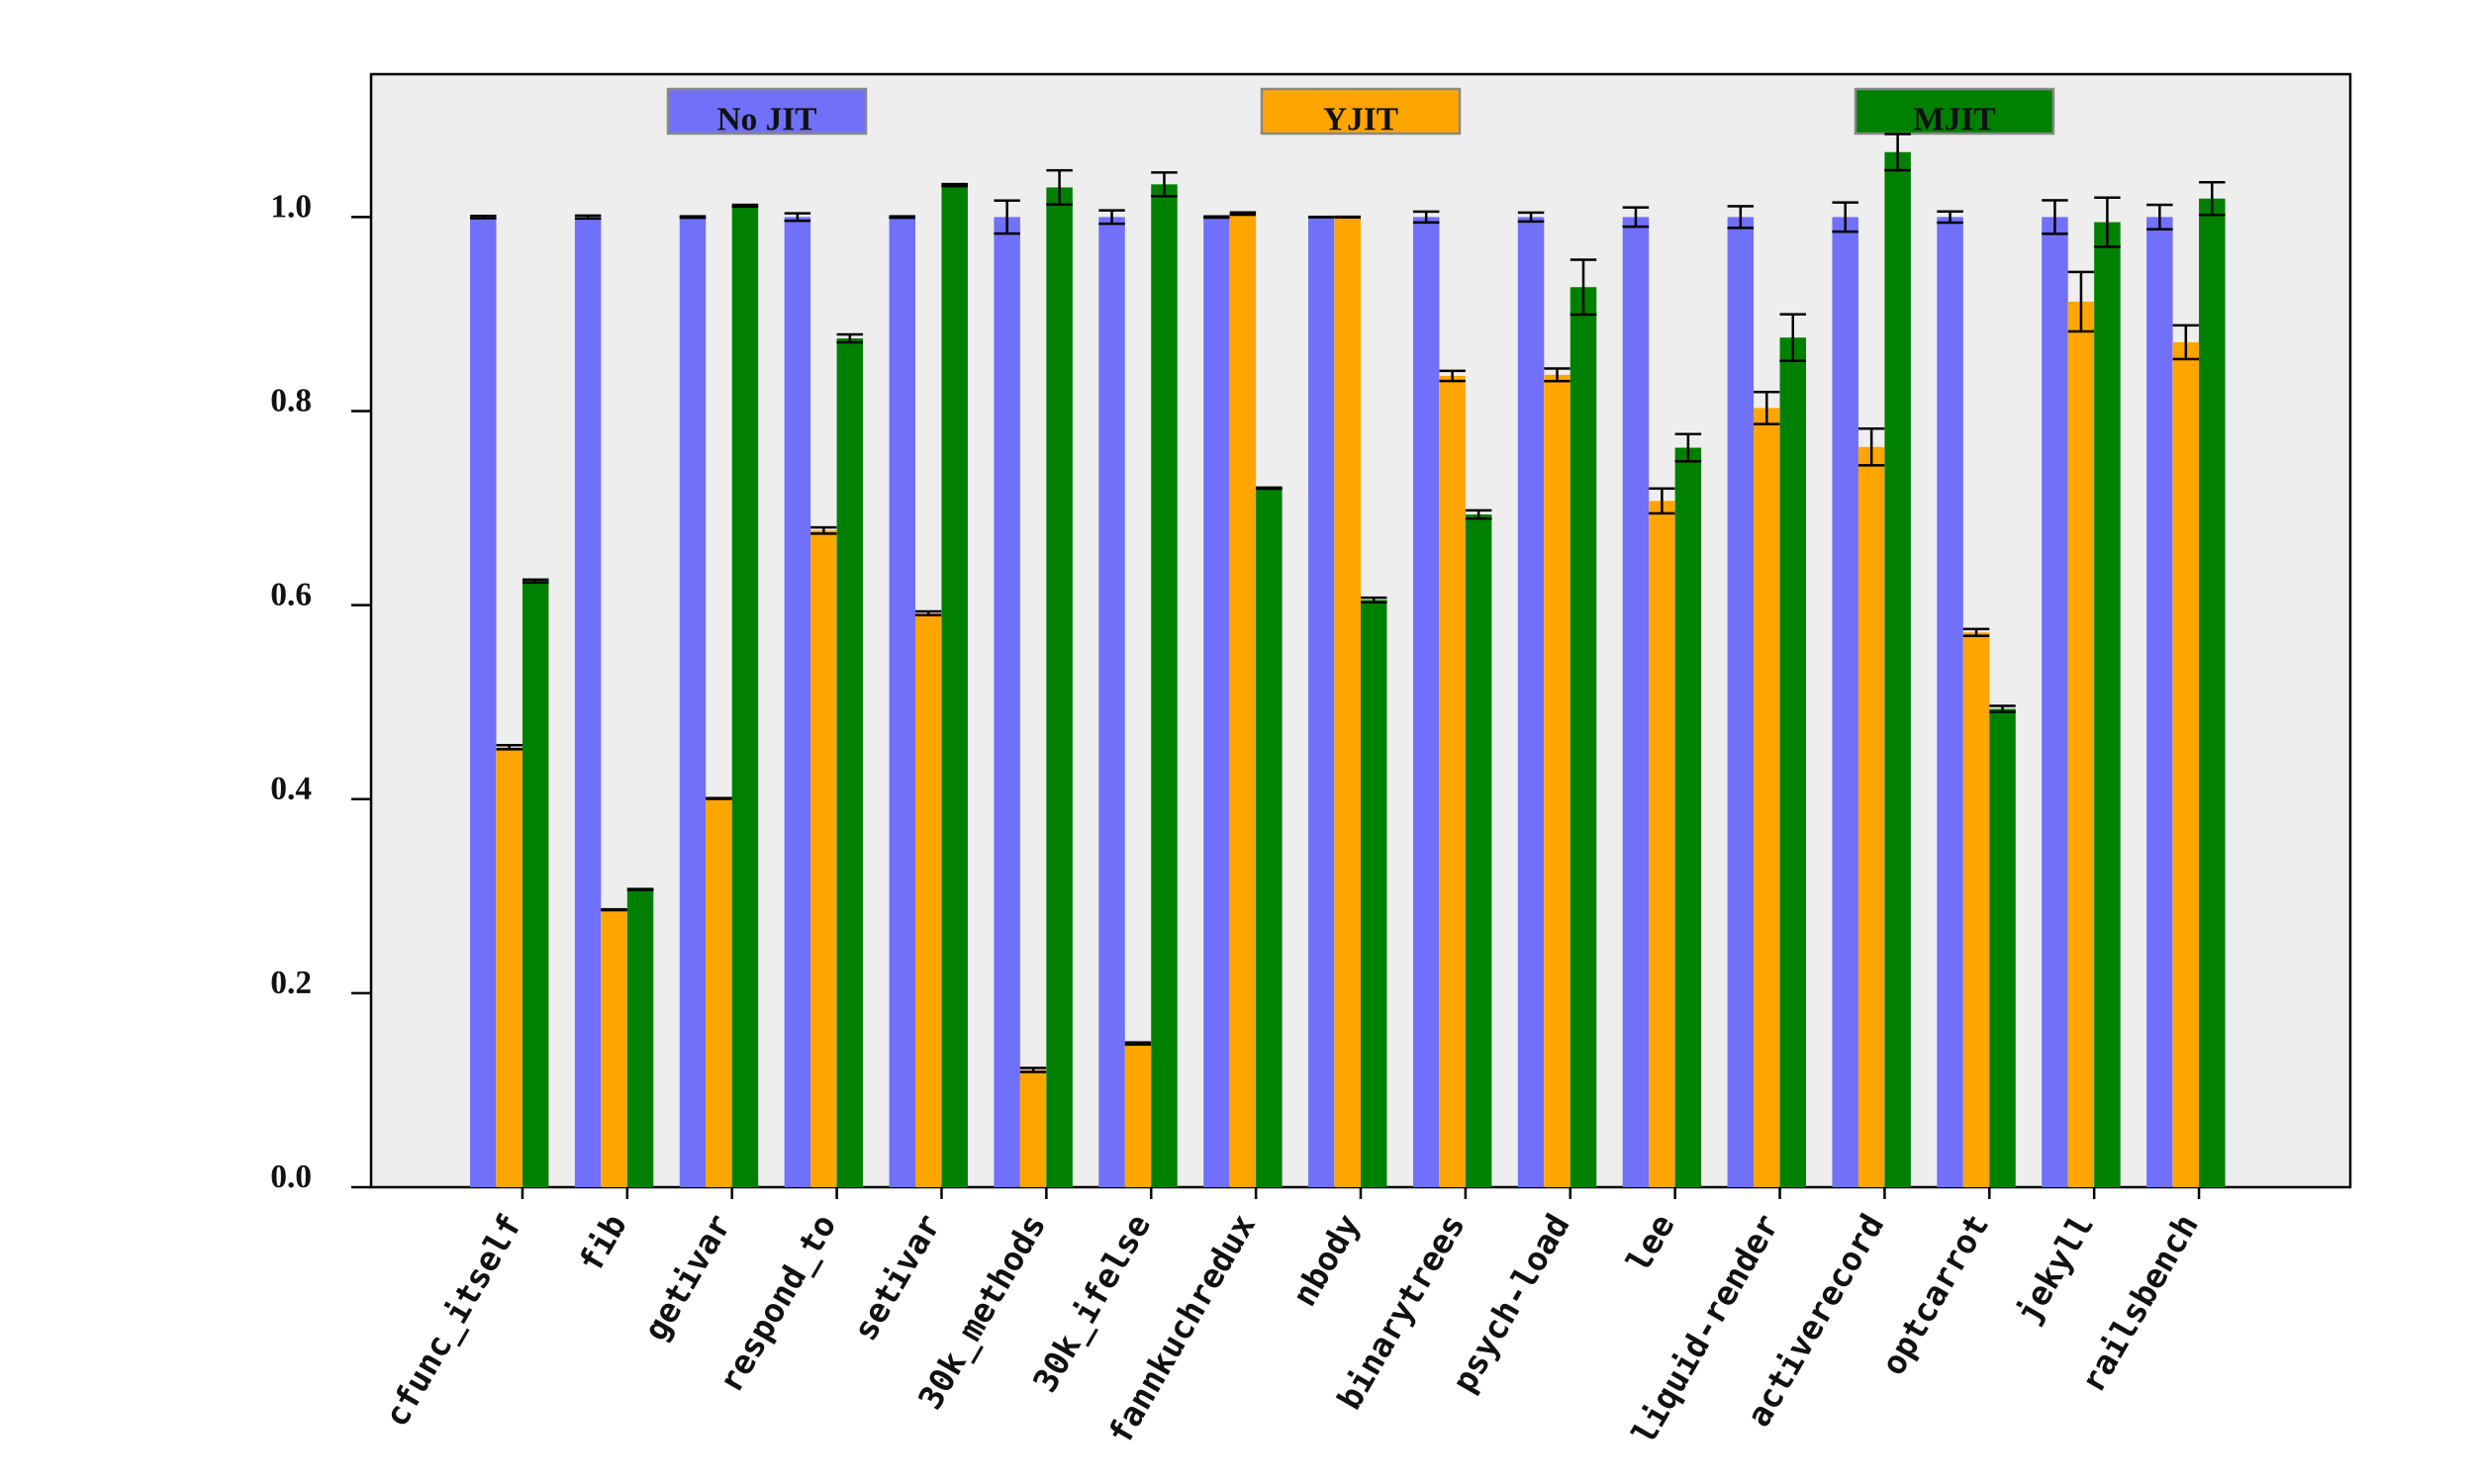
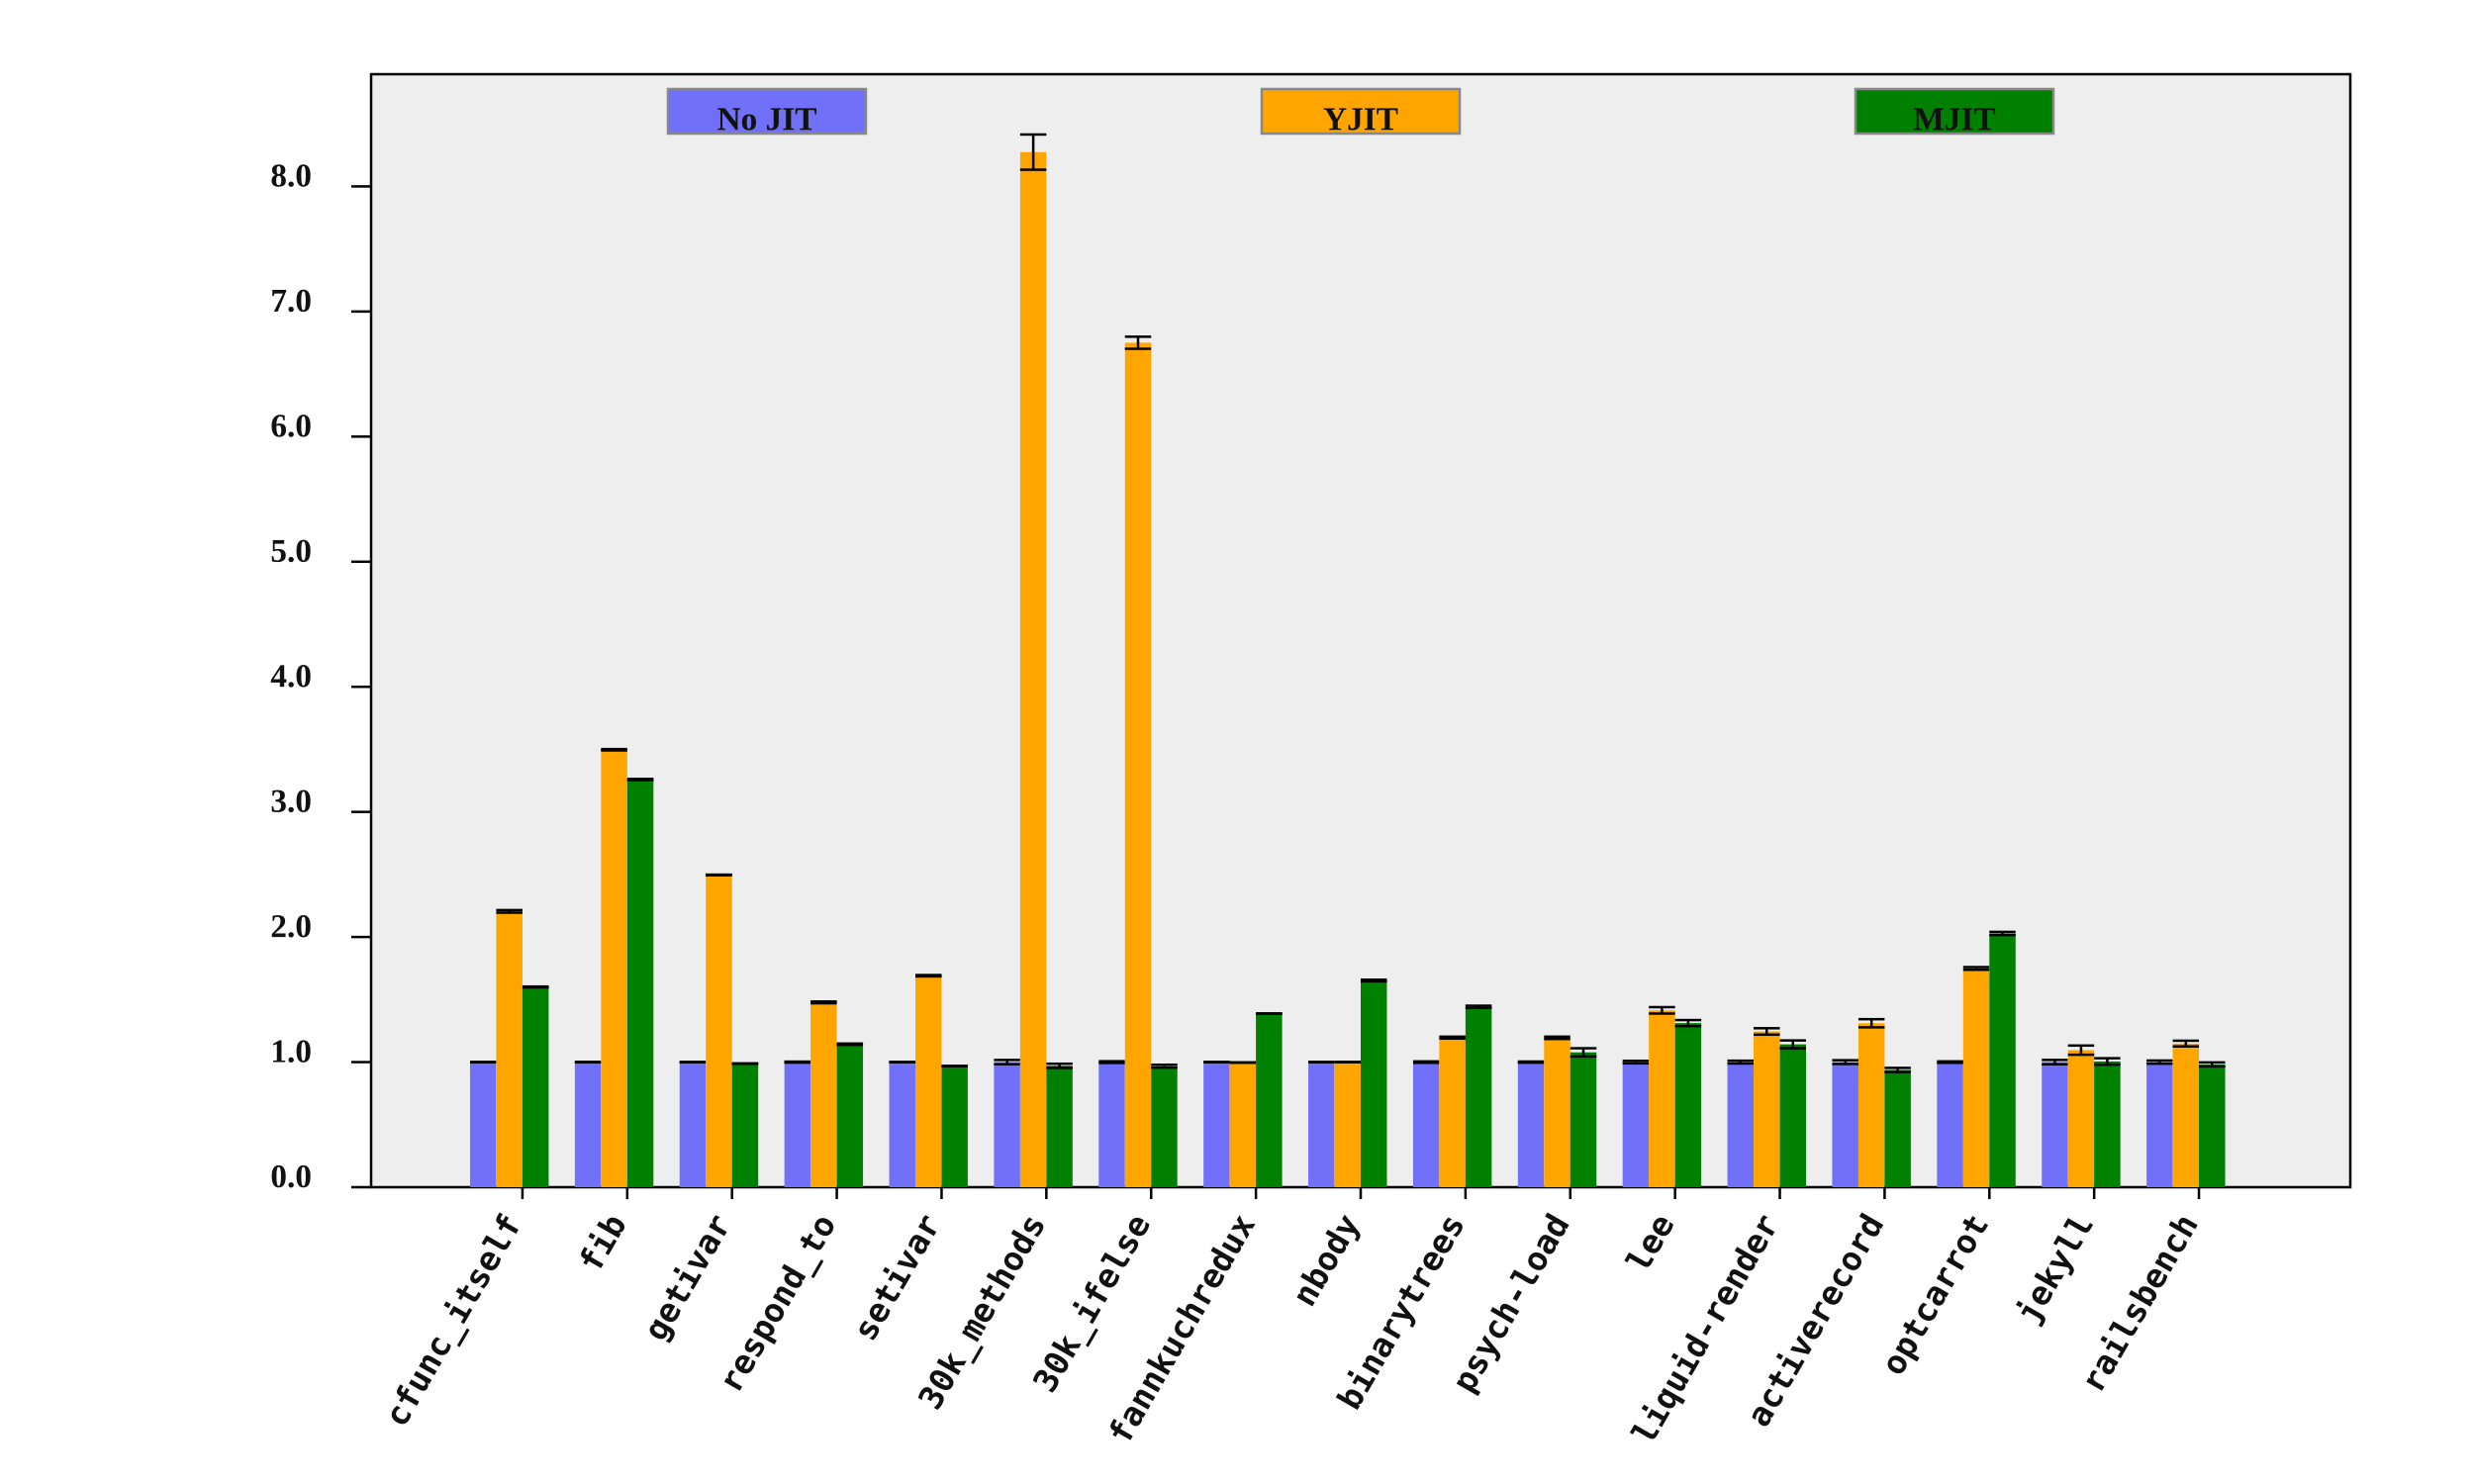
<svg xmlns="http://www.w3.org/2000/svg" viewBox="0 0 1000 600" width="100%" height="100%">
  <rect x="150.0" y="30.0" width="800" height="450.0" stroke="#000" fill="#EEE" />
  <line x1="142.0" y1="480.0" x2="150.0" y2="480.0" stroke="#000" />
  <text x="126.0" y="480.0" text-anchor="end" font-weight="bold" font-size="small" fill="#111">
0.0
</text>
-   <line x1="142.0" y1="401.551" x2="150.0" y2="401.551" stroke="#000" />
-   <text x="126.0" y="401.551" text-anchor="end" font-weight="bold" font-size="small" fill="#111">
- 0.2
- </text>
-   <line x1="142.0" y1="323.102" x2="150.0" y2="323.102" stroke="#000" />
-   <text x="126.0" y="323.102" text-anchor="end" font-weight="bold" font-size="small" fill="#111">
- 0.4
- </text>
-   <line x1="142.0" y1="244.653" x2="150.0" y2="244.653" stroke="#000" />
-   <text x="126.0" y="244.653" text-anchor="end" font-weight="bold" font-size="small" fill="#111">
- 0.6
- </text>
-   <line x1="142.0" y1="166.204" x2="150.0" y2="166.204" stroke="#000" />
-   <text x="126.0" y="166.204" text-anchor="end" font-weight="bold" font-size="small" fill="#111">
- 0.8
- </text>
-   <line x1="142.0" y1="87.755" x2="150.0" y2="87.755" stroke="#000" />
-   <text x="126.0" y="87.755" text-anchor="end" font-weight="bold" font-size="small" fill="#111">
+   <line x1="142.0" y1="429.421" x2="150.0" y2="429.421" stroke="#000" />
+   <text x="126.0" y="429.421" text-anchor="end" font-weight="bold" font-size="small" fill="#111">
1.0
+ </text>
+   <line x1="142.0" y1="378.842" x2="150.0" y2="378.842" stroke="#000" />
+   <text x="126.0" y="378.842" text-anchor="end" font-weight="bold" font-size="small" fill="#111">
+ 2.0
+ </text>
+   <line x1="142.0" y1="328.263" x2="150.0" y2="328.263" stroke="#000" />
+   <text x="126.0" y="328.263" text-anchor="end" font-weight="bold" font-size="small" fill="#111">
+ 3.0
+ </text>
+   <line x1="142.0" y1="277.685" x2="150.0" y2="277.685" stroke="#000" />
+   <text x="126.0" y="277.685" text-anchor="end" font-weight="bold" font-size="small" fill="#111">
+ 4.0
+ </text>
+   <line x1="142.0" y1="227.106" x2="150.0" y2="227.106" stroke="#000" />
+   <text x="126.0" y="227.106" text-anchor="end" font-weight="bold" font-size="small" fill="#111">
+ 5.0
+ </text>
+   <line x1="142.0" y1="176.527" x2="150.0" y2="176.527" stroke="#000" />
+   <text x="126.0" y="176.527" text-anchor="end" font-weight="bold" font-size="small" fill="#111">
+ 6.0
+ </text>
+   <line x1="142.0" y1="125.948" x2="150.0" y2="125.948" stroke="#000" />
+   <text x="126.0" y="125.948" text-anchor="end" font-weight="bold" font-size="small" fill="#111">
+ 7.0
+ </text>
+   <line x1="142.0" y1="75.369" x2="150.0" y2="75.369" stroke="#000" />
+   <text x="126.0" y="75.369" text-anchor="end" font-weight="bold" font-size="small" fill="#111">
+ 8.0
</text>
  <rect x="270.0" y="36" width="80.0" height="18.0" fill="#7070f8" stroke="#888" />
  <text x="310.0" y="52.5" font-size="small" text-anchor="middle" font-weight="bold" fill="#111">
No JIT
</text>
  <rect x="510.0" y="36" width="80.0" height="18.0" fill="orange" stroke="#888" />
  <text x="550.0" y="52.5" font-size="small" text-anchor="middle" font-weight="bold" fill="#111">
YJIT
</text>
  <rect x="750.0" y="36" width="80.0" height="18.0" fill="green" stroke="#888" />
  <text x="790.0" y="52.5" font-size="small" text-anchor="middle" font-weight="bold" fill="#111">
MJIT
</text>
-   <rect x="190.0" y="87.755" width="10.588" height="392.245" fill="#7070f8" />
-   <line x1="190.0" y1="87.287" x2="200.588" y2="87.287" stroke="#000" />
-   <line x1="190.0" y1="88.222" x2="200.588" y2="88.222" stroke="#000" />
-   <line x1="195.294" y1="87.287" x2="195.294" y2="88.222" stroke="#000" />
-   <rect x="200.588" y="302.106" width="10.588" height="177.894" fill="orange" />
-   <line x1="200.588" y1="301.282" x2="211.176" y2="301.282" stroke="#000" />
-   <line x1="200.588" y1="302.93" x2="211.176" y2="302.93" stroke="#000" />
-   <line x1="205.882" y1="301.282" x2="205.882" y2="302.93" stroke="#000" />
-   <rect x="211.176" y="234.911" width="10.588" height="245.089" fill="green" />
-   <line x1="211.176" y1="234.342" x2="221.765" y2="234.342" stroke="#000" />
-   <line x1="211.176" y1="235.481" x2="221.765" y2="235.481" stroke="#000" />
-   <line x1="216.471" y1="234.342" x2="216.471" y2="235.481" stroke="#000" />
+   <rect x="190.0" y="429.421" width="10.588" height="50.579" fill="#7070f8" />
+   <line x1="190.0" y1="429.361" x2="200.588" y2="429.361" stroke="#000" />
+   <line x1="190.0" y1="429.481" x2="200.588" y2="429.481" stroke="#000" />
+   <line x1="195.294" y1="429.361" x2="195.294" y2="429.481" stroke="#000" />
+   <rect x="200.588" y="368.477" width="10.588" height="111.523" fill="orange" />
+   <line x1="200.588" y1="367.96" x2="211.176" y2="367.96" stroke="#000" />
+   <line x1="200.588" y1="368.993" x2="211.176" y2="368.993" stroke="#000" />
+   <line x1="205.882" y1="367.96" x2="205.882" y2="368.993" stroke="#000" />
+   <rect x="211.176" y="399.053" width="10.588" height="80.947" fill="green" />
+   <line x1="211.176" y1="398.864" x2="221.765" y2="398.864" stroke="#000" />
+   <line x1="211.176" y1="399.241" x2="221.765" y2="399.241" stroke="#000" />
+   <line x1="216.471" y1="398.864" x2="216.471" y2="399.241" stroke="#000" />
  <line x1="211.176" y1="480.0" x2="211.176" y2="484.8" stroke="#000" />
  <text x="211.176" y="494.4" fill="#111" font-size="small" font-family="monospace" font-weight="bold" text-anchor="end" transform="rotate(-60, 211.1765, 494.4)">
cfunc_itself
</text>
-   <rect x="232.353" y="87.755" width="10.588" height="392.245" fill="#7070f8" />
-   <line x1="232.353" y1="87.164" x2="242.941" y2="87.164" stroke="#000" />
-   <line x1="232.353" y1="88.346" x2="242.941" y2="88.346" stroke="#000" />
-   <line x1="237.647" y1="87.164" x2="237.647" y2="88.346" stroke="#000" />
-   <rect x="242.941" y="367.827" width="10.588" height="112.173" fill="orange" />
-   <line x1="242.941" y1="367.655" x2="253.529" y2="367.655" stroke="#000" />
-   <line x1="242.941" y1="368" x2="253.529" y2="368" stroke="#000" />
-   <line x1="248.235" y1="367.655" x2="248.235" y2="368" stroke="#000" />
-   <rect x="253.529" y="359.628" width="10.588" height="120.372" fill="green" />
-   <line x1="253.529" y1="359.443" x2="264.118" y2="359.443" stroke="#000" />
-   <line x1="253.529" y1="359.812" x2="264.118" y2="359.812" stroke="#000" />
-   <line x1="258.824" y1="359.443" x2="258.824" y2="359.812" stroke="#000" />
+   <rect x="232.353" y="429.421" width="10.588" height="50.579" fill="#7070f8" />
+   <line x1="232.353" y1="429.345" x2="242.941" y2="429.345" stroke="#000" />
+   <line x1="232.353" y1="429.497" x2="242.941" y2="429.497" stroke="#000" />
+   <line x1="237.647" y1="429.345" x2="237.647" y2="429.497" stroke="#000" />
+   <rect x="242.941" y="303.136" width="10.588" height="176.864" fill="orange" />
+   <line x1="242.941" y1="302.864" x2="253.529" y2="302.864" stroke="#000" />
+   <line x1="242.941" y1="303.408" x2="253.529" y2="303.408" stroke="#000" />
+   <line x1="248.235" y1="302.864" x2="248.235" y2="303.408" stroke="#000" />
+   <rect x="253.529" y="315.183" width="10.588" height="164.817" fill="green" />
+   <line x1="253.529" y1="314.931" x2="264.118" y2="314.931" stroke="#000" />
+   <line x1="253.529" y1="315.436" x2="264.118" y2="315.436" stroke="#000" />
+   <line x1="258.824" y1="314.931" x2="258.824" y2="315.436" stroke="#000" />
  <line x1="253.529" y1="480.0" x2="253.529" y2="484.8" stroke="#000" />
  <text x="253.529" y="494.4" fill="#111" font-size="small" font-family="monospace" font-weight="bold" text-anchor="end" transform="rotate(-60, 253.5294, 494.4)">
fib
</text>
-   <rect x="274.706" y="87.755" width="10.588" height="392.245" fill="#7070f8" />
-   <line x1="274.706" y1="87.466" x2="285.294" y2="87.466" stroke="#000" />
-   <line x1="274.706" y1="88.044" x2="285.294" y2="88.044" stroke="#000" />
-   <line x1="280.0" y1="87.466" x2="280.0" y2="88.044" stroke="#000" />
-   <rect x="285.294" y="322.838" width="10.588" height="157.162" fill="orange" />
-   <line x1="285.294" y1="322.675" x2="295.882" y2="322.675" stroke="#000" />
-   <line x1="285.294" y1="323.002" x2="295.882" y2="323.002" stroke="#000" />
-   <line x1="290.588" y1="322.675" x2="290.588" y2="323.002" stroke="#000" />
-   <rect x="295.882" y="83.161" width="10.588" height="396.839" fill="green" />
-   <line x1="295.882" y1="82.819" x2="306.471" y2="82.819" stroke="#000" />
-   <line x1="295.882" y1="83.503" x2="306.471" y2="83.503" stroke="#000" />
-   <line x1="301.176" y1="82.819" x2="301.176" y2="83.503" stroke="#000" />
+   <rect x="274.706" y="429.421" width="10.588" height="50.579" fill="#7070f8" />
+   <line x1="274.706" y1="429.384" x2="285.294" y2="429.384" stroke="#000" />
+   <line x1="274.706" y1="429.458" x2="285.294" y2="429.458" stroke="#000" />
+   <line x1="280.0" y1="429.384" x2="280.0" y2="429.458" stroke="#000" />
+   <rect x="285.294" y="353.765" width="10.588" height="126.235" fill="orange" />
+   <line x1="285.294" y1="353.634" x2="295.882" y2="353.634" stroke="#000" />
+   <line x1="285.294" y1="353.896" x2="295.882" y2="353.896" stroke="#000" />
+   <line x1="290.588" y1="353.634" x2="290.588" y2="353.896" stroke="#000" />
+   <rect x="295.882" y="430.007" width="10.588" height="49.993" fill="green" />
+   <line x1="295.882" y1="429.964" x2="306.471" y2="429.964" stroke="#000" />
+   <line x1="295.882" y1="430.05" x2="306.471" y2="430.05" stroke="#000" />
+   <line x1="301.176" y1="429.964" x2="301.176" y2="430.05" stroke="#000" />
  <line x1="295.882" y1="480.0" x2="295.882" y2="484.8" stroke="#000" />
  <text x="295.882" y="494.4" fill="#111" font-size="small" font-family="monospace" font-weight="bold" text-anchor="end" transform="rotate(-60, 295.8824, 494.4)">
getivar
</text>
-   <rect x="317.059" y="87.755" width="10.588" height="392.245" fill="#7070f8" />
-   <line x1="317.059" y1="86.24" x2="327.647" y2="86.24" stroke="#000" />
-   <line x1="317.059" y1="89.27" x2="327.647" y2="89.27" stroke="#000" />
-   <line x1="322.353" y1="86.24" x2="322.353" y2="89.27" stroke="#000" />
-   <rect x="327.647" y="214.488" width="10.588" height="265.512" fill="orange" />
-   <line x1="327.647" y1="213.236" x2="338.235" y2="213.236" stroke="#000" />
-   <line x1="327.647" y1="215.741" x2="338.235" y2="215.741" stroke="#000" />
-   <line x1="332.941" y1="213.236" x2="332.941" y2="215.741" stroke="#000" />
-   <rect x="338.235" y="136.818" width="10.588" height="343.182" fill="green" />
-   <line x1="338.235" y1="135.222" x2="348.824" y2="135.222" stroke="#000" />
-   <line x1="338.235" y1="138.415" x2="348.824" y2="138.415" stroke="#000" />
-   <line x1="343.529" y1="135.222" x2="343.529" y2="138.415" stroke="#000" />
+   <rect x="317.059" y="429.421" width="10.588" height="50.579" fill="#7070f8" />
+   <line x1="317.059" y1="429.226" x2="327.647" y2="429.226" stroke="#000" />
+   <line x1="317.059" y1="429.617" x2="327.647" y2="429.617" stroke="#000" />
+   <line x1="322.353" y1="429.226" x2="322.353" y2="429.617" stroke="#000" />
+   <rect x="327.647" y="405.279" width="10.588" height="74.721" fill="orange" />
+   <line x1="327.647" y1="404.927" x2="338.235" y2="404.927" stroke="#000" />
+   <line x1="327.647" y1="405.631" x2="338.235" y2="405.631" stroke="#000" />
+   <line x1="332.941" y1="404.927" x2="332.941" y2="405.631" stroke="#000" />
+   <rect x="338.235" y="422.19" width="10.588" height="57.81" fill="green" />
+   <line x1="338.235" y1="421.921" x2="348.824" y2="421.921" stroke="#000" />
+   <line x1="338.235" y1="422.459" x2="348.824" y2="422.459" stroke="#000" />
+   <line x1="343.529" y1="421.921" x2="343.529" y2="422.459" stroke="#000" />
  <line x1="338.235" y1="480.0" x2="338.235" y2="484.8" stroke="#000" />
  <text x="338.235" y="494.4" fill="#111" font-size="small" font-family="monospace" font-weight="bold" text-anchor="end" transform="rotate(-60, 338.2353, 494.4)">
respond_to
</text>
-   <rect x="359.412" y="87.755" width="10.588" height="392.245" fill="#7070f8" />
-   <line x1="359.412" y1="87.471" x2="370" y2="87.471" stroke="#000" />
-   <line x1="359.412" y1="88.039" x2="370" y2="88.039" stroke="#000" />
-   <line x1="364.706" y1="87.471" x2="364.706" y2="88.039" stroke="#000" />
-   <rect x="370" y="247.959" width="10.588" height="232.041" fill="orange" />
-   <line x1="370" y1="247.207" x2="380.588" y2="247.207" stroke="#000" />
-   <line x1="370" y1="248.712" x2="380.588" y2="248.712" stroke="#000" />
-   <line x1="375.294" y1="247.207" x2="375.294" y2="248.712" stroke="#000" />
-   <rect x="380.588" y="74.841" width="10.588" height="405.159" fill="green" />
-   <line x1="380.588" y1="74.436" x2="391.176" y2="74.436" stroke="#000" />
-   <line x1="380.588" y1="75.247" x2="391.176" y2="75.247" stroke="#000" />
-   <line x1="385.882" y1="74.436" x2="385.882" y2="75.247" stroke="#000" />
+   <rect x="359.412" y="429.421" width="10.588" height="50.579" fill="#7070f8" />
+   <line x1="359.412" y1="429.385" x2="370" y2="429.385" stroke="#000" />
+   <line x1="359.412" y1="429.458" x2="370" y2="429.458" stroke="#000" />
+   <line x1="364.706" y1="429.385" x2="364.706" y2="429.458" stroke="#000" />
+   <rect x="370" y="394.501" width="10.588" height="85.499" fill="orange" />
+   <line x1="370" y1="394.223" x2="380.588" y2="394.223" stroke="#000" />
+   <line x1="370" y1="394.778" x2="380.588" y2="394.778" stroke="#000" />
+   <line x1="375.294" y1="394.223" x2="375.294" y2="394.778" stroke="#000" />
+   <rect x="380.588" y="431.033" width="10.588" height="48.967" fill="green" />
+   <line x1="380.588" y1="430.984" x2="391.176" y2="430.984" stroke="#000" />
+   <line x1="380.588" y1="431.082" x2="391.176" y2="431.082" stroke="#000" />
+   <line x1="385.882" y1="430.984" x2="385.882" y2="431.082" stroke="#000" />
  <line x1="380.588" y1="480.0" x2="380.588" y2="484.8" stroke="#000" />
  <text x="380.588" y="494.4" fill="#111" font-size="small" font-family="monospace" font-weight="bold" text-anchor="end" transform="rotate(-60, 380.5882, 494.4)">
setivar
</text>
-   <rect x="401.765" y="87.755" width="10.588" height="392.245" fill="#7070f8" />
-   <line x1="401.765" y1="81.084" x2="412.353" y2="81.084" stroke="#000" />
-   <line x1="401.765" y1="94.426" x2="412.353" y2="94.426" stroke="#000" />
-   <line x1="407.059" y1="81.084" x2="407.059" y2="94.426" stroke="#000" />
-   <rect x="412.353" y="432.594" width="10.588" height="47.406" fill="orange" />
-   <line x1="412.353" y1="431.788" x2="422.941" y2="431.788" stroke="#000" />
-   <line x1="412.353" y1="433.401" x2="422.941" y2="433.401" stroke="#000" />
-   <line x1="417.647" y1="431.788" x2="417.647" y2="433.401" stroke="#000" />
-   <rect x="422.941" y="75.77" width="10.588" height="404.23" fill="green" />
-   <line x1="422.941" y1="68.872" x2="433.529" y2="68.872" stroke="#000" />
-   <line x1="422.941" y1="82.669" x2="433.529" y2="82.669" stroke="#000" />
-   <line x1="428.235" y1="68.872" x2="428.235" y2="82.669" stroke="#000" />
+   <rect x="401.765" y="429.421" width="10.588" height="50.579" fill="#7070f8" />
+   <line x1="401.765" y1="428.561" x2="412.353" y2="428.561" stroke="#000" />
+   <line x1="401.765" y1="430.281" x2="412.353" y2="430.281" stroke="#000" />
+   <line x1="407.059" y1="428.561" x2="407.059" y2="430.281" stroke="#000" />
+   <rect x="412.353" y="61.5" width="10.588" height="418.5" fill="orange" />
+   <line x1="412.353" y1="54.382" x2="422.941" y2="54.382" stroke="#000" />
+   <line x1="412.353" y1="68.618" x2="422.941" y2="68.618" stroke="#000" />
+   <line x1="417.647" y1="54.382" x2="417.647" y2="68.618" stroke="#000" />
+   <rect x="422.941" y="430.921" width="10.588" height="49.079" fill="green" />
+   <line x1="422.941" y1="430.083" x2="433.529" y2="430.083" stroke="#000" />
+   <line x1="422.941" y1="431.758" x2="433.529" y2="431.758" stroke="#000" />
+   <line x1="428.235" y1="430.083" x2="428.235" y2="431.758" stroke="#000" />
  <line x1="422.941" y1="480.0" x2="422.941" y2="484.8" stroke="#000" />
  <text x="422.941" y="494.4" fill="#111" font-size="small" font-family="monospace" font-weight="bold" text-anchor="end" transform="rotate(-60, 422.9412, 494.4)">
30k_methods
</text>
-   <rect x="444.118" y="87.755" width="10.588" height="392.245" fill="#7070f8" />
-   <line x1="444.118" y1="85.051" x2="454.706" y2="85.051" stroke="#000" />
-   <line x1="444.118" y1="90.458" x2="454.706" y2="90.458" stroke="#000" />
-   <line x1="449.412" y1="85.051" x2="449.412" y2="90.458" stroke="#000" />
-   <rect x="454.706" y="421.892" width="10.588" height="58.108" fill="orange" />
-   <line x1="454.706" y1="421.477" x2="465.294" y2="421.477" stroke="#000" />
-   <line x1="454.706" y1="422.307" x2="465.294" y2="422.307" stroke="#000" />
-   <line x1="460" y1="421.477" x2="460" y2="422.307" stroke="#000" />
-   <rect x="465.294" y="74.533" width="10.588" height="405.467" fill="green" />
-   <line x1="465.294" y1="69.74" x2="475.882" y2="69.74" stroke="#000" />
-   <line x1="465.294" y1="79.326" x2="475.882" y2="79.326" stroke="#000" />
-   <line x1="470.588" y1="69.74" x2="470.588" y2="79.326" stroke="#000" />
+   <rect x="444.118" y="429.421" width="10.588" height="50.579" fill="#7070f8" />
+   <line x1="444.118" y1="429.073" x2="454.706" y2="429.073" stroke="#000" />
+   <line x1="444.118" y1="429.77" x2="454.706" y2="429.77" stroke="#000" />
+   <line x1="449.412" y1="429.073" x2="449.412" y2="429.77" stroke="#000" />
+   <rect x="454.706" y="138.579" width="10.588" height="341.421" fill="orange" />
+   <line x1="454.706" y1="136.14" x2="465.294" y2="136.14" stroke="#000" />
+   <line x1="454.706" y1="141.017" x2="465.294" y2="141.017" stroke="#000" />
+   <line x1="460" y1="136.14" x2="460" y2="141.017" stroke="#000" />
+   <rect x="465.294" y="431.07" width="10.588" height="48.93" fill="green" />
+   <line x1="465.294" y1="430.492" x2="475.882" y2="430.492" stroke="#000" />
+   <line x1="465.294" y1="431.649" x2="475.882" y2="431.649" stroke="#000" />
+   <line x1="470.588" y1="430.492" x2="470.588" y2="431.649" stroke="#000" />
  <line x1="465.294" y1="480.0" x2="465.294" y2="484.8" stroke="#000" />
  <text x="465.294" y="494.4" fill="#111" font-size="small" font-family="monospace" font-weight="bold" text-anchor="end" transform="rotate(-60, 465.2941, 494.4)">
30k_ifelse
</text>
-   <rect x="486.471" y="87.755" width="10.588" height="392.245" fill="#7070f8" />
-   <line x1="486.471" y1="87.506" x2="497.059" y2="87.506" stroke="#000" />
-   <line x1="486.471" y1="88.003" x2="497.059" y2="88.003" stroke="#000" />
-   <line x1="491.765" y1="87.506" x2="491.765" y2="88.003" stroke="#000" />
-   <rect x="497.059" y="86.353" width="10.588" height="393.647" fill="orange" />
-   <line x1="497.059" y1="85.894" x2="507.647" y2="85.894" stroke="#000" />
-   <line x1="497.059" y1="86.812" x2="507.647" y2="86.812" stroke="#000" />
-   <line x1="502.353" y1="85.894" x2="502.353" y2="86.812" stroke="#000" />
-   <rect x="507.647" y="197.365" width="10.588" height="282.635" fill="green" />
-   <line x1="507.647" y1="197.15" x2="518.235" y2="197.15" stroke="#000" />
-   <line x1="507.647" y1="197.581" x2="518.235" y2="197.581" stroke="#000" />
-   <line x1="512.941" y1="197.15" x2="512.941" y2="197.581" stroke="#000" />
+   <rect x="486.471" y="429.421" width="10.588" height="50.579" fill="#7070f8" />
+   <line x1="486.471" y1="429.389" x2="497.059" y2="429.389" stroke="#000" />
+   <line x1="486.471" y1="429.453" x2="497.059" y2="429.453" stroke="#000" />
+   <line x1="491.765" y1="429.389" x2="491.765" y2="429.453" stroke="#000" />
+   <rect x="497.059" y="429.601" width="10.588" height="50.399" fill="orange" />
+   <line x1="497.059" y1="429.542" x2="507.647" y2="429.542" stroke="#000" />
+   <line x1="497.059" y1="429.66" x2="507.647" y2="429.66" stroke="#000" />
+   <line x1="502.353" y1="429.542" x2="502.353" y2="429.66" stroke="#000" />
+   <rect x="507.647" y="409.806" width="10.588" height="70.194" fill="green" />
+   <line x1="507.647" y1="409.752" x2="518.235" y2="409.752" stroke="#000" />
+   <line x1="507.647" y1="409.859" x2="518.235" y2="409.859" stroke="#000" />
+   <line x1="512.941" y1="409.752" x2="512.941" y2="409.859" stroke="#000" />
  <line x1="507.647" y1="480.0" x2="507.647" y2="484.8" stroke="#000" />
  <text x="507.647" y="494.4" fill="#111" font-size="small" font-family="monospace" font-weight="bold" text-anchor="end" transform="rotate(-60, 507.6471, 494.4)">
fannkuchredux
</text>
-   <rect x="528.824" y="87.755" width="10.588" height="392.245" fill="#7070f8" />
-   <line x1="528.824" y1="87.688" x2="539.412" y2="87.688" stroke="#000" />
-   <line x1="528.824" y1="87.821" x2="539.412" y2="87.821" stroke="#000" />
-   <line x1="534.118" y1="87.688" x2="534.118" y2="87.821" stroke="#000" />
-   <rect x="539.412" y="87.775" width="10.588" height="392.225" fill="orange" />
-   <line x1="539.412" y1="87.64" x2="550.0" y2="87.64" stroke="#000" />
-   <line x1="539.412" y1="87.91" x2="550.0" y2="87.91" stroke="#000" />
-   <line x1="544.706" y1="87.64" x2="544.706" y2="87.91" stroke="#000" />
-   <rect x="550" y="242.593" width="10.588" height="237.407" fill="green" />
-   <line x1="550" y1="241.659" x2="560.588" y2="241.659" stroke="#000" />
-   <line x1="550" y1="243.528" x2="560.588" y2="243.528" stroke="#000" />
-   <line x1="555.294" y1="241.659" x2="555.294" y2="243.528" stroke="#000" />
+   <rect x="528.824" y="429.421" width="10.588" height="50.579" fill="#7070f8" />
+   <line x1="528.824" y1="429.413" x2="539.412" y2="429.413" stroke="#000" />
+   <line x1="528.824" y1="429.43" x2="539.412" y2="429.43" stroke="#000" />
+   <line x1="534.118" y1="429.413" x2="534.118" y2="429.43" stroke="#000" />
+   <rect x="539.412" y="429.419" width="10.588" height="50.581" fill="orange" />
+   <line x1="539.412" y1="429.401" x2="550.0" y2="429.401" stroke="#000" />
+   <line x1="539.412" y1="429.436" x2="550.0" y2="429.436" stroke="#000" />
+   <line x1="544.706" y1="429.401" x2="544.706" y2="429.436" stroke="#000" />
+   <rect x="550" y="396.433" width="10.588" height="83.567" fill="green" />
+   <line x1="550" y1="396.104" x2="560.588" y2="396.104" stroke="#000" />
+   <line x1="550" y1="396.762" x2="560.588" y2="396.762" stroke="#000" />
+   <line x1="555.294" y1="396.104" x2="555.294" y2="396.762" stroke="#000" />
  <line x1="550" y1="480.0" x2="550" y2="484.8" stroke="#000" />
  <text x="550" y="494.4" fill="#111" font-size="small" font-family="monospace" font-weight="bold" text-anchor="end" transform="rotate(-60, 550, 494.4)">
nbody
</text>
-   <rect x="571.176" y="87.755" width="10.588" height="392.245" fill="#7070f8" />
-   <line x1="571.176" y1="85.561" x2="581.765" y2="85.561" stroke="#000" />
-   <line x1="571.176" y1="89.948" x2="581.765" y2="89.948" stroke="#000" />
-   <line x1="576.471" y1="85.561" x2="576.471" y2="89.948" stroke="#000" />
-   <rect x="581.765" y="151.992" width="10.588" height="328.008" fill="orange" />
-   <line x1="581.765" y1="149.941" x2="592.353" y2="149.941" stroke="#000" />
-   <line x1="581.765" y1="154.042" x2="592.353" y2="154.042" stroke="#000" />
-   <line x1="587.059" y1="149.941" x2="587.059" y2="154.042" stroke="#000" />
-   <rect x="592.353" y="207.998" width="10.588" height="272.002" fill="green" />
-   <line x1="592.353" y1="206.35" x2="602.941" y2="206.35" stroke="#000" />
-   <line x1="592.353" y1="209.647" x2="602.941" y2="209.647" stroke="#000" />
-   <line x1="597.647" y1="206.35" x2="597.647" y2="209.647" stroke="#000" />
+   <rect x="571.176" y="429.421" width="10.588" height="50.579" fill="#7070f8" />
+   <line x1="571.176" y1="429.138" x2="581.765" y2="429.138" stroke="#000" />
+   <line x1="571.176" y1="429.704" x2="581.765" y2="429.704" stroke="#000" />
+   <line x1="576.471" y1="429.138" x2="576.471" y2="429.704" stroke="#000" />
+   <rect x="581.765" y="419.516" width="10.588" height="60.484" fill="orange" />
+   <line x1="581.765" y1="419.138" x2="592.353" y2="419.138" stroke="#000" />
+   <line x1="581.765" y1="419.894" x2="592.353" y2="419.894" stroke="#000" />
+   <line x1="587.059" y1="419.138" x2="587.059" y2="419.894" stroke="#000" />
+   <rect x="592.353" y="407.062" width="10.588" height="72.938" fill="green" />
+   <line x1="592.353" y1="406.62" x2="602.941" y2="406.62" stroke="#000" />
+   <line x1="592.353" y1="407.504" x2="602.941" y2="407.504" stroke="#000" />
+   <line x1="597.647" y1="406.62" x2="597.647" y2="407.504" stroke="#000" />
  <line x1="592.353" y1="480.0" x2="592.353" y2="484.8" stroke="#000" />
  <text x="592.353" y="494.4" fill="#111" font-size="small" font-family="monospace" font-weight="bold" text-anchor="end" transform="rotate(-60, 592.3529, 494.4)">
binarytrees
</text>
-   <rect x="613.529" y="87.755" width="10.588" height="392.245" fill="#7070f8" />
-   <line x1="613.529" y1="85.955" x2="624.118" y2="85.955" stroke="#000" />
-   <line x1="613.529" y1="89.555" x2="624.118" y2="89.555" stroke="#000" />
-   <line x1="618.824" y1="85.955" x2="618.824" y2="89.555" stroke="#000" />
-   <rect x="624.118" y="151.536" width="10.588" height="328.464" fill="orange" />
-   <line x1="624.118" y1="148.99" x2="634.706" y2="148.99" stroke="#000" />
-   <line x1="624.118" y1="154.082" x2="634.706" y2="154.082" stroke="#000" />
-   <line x1="629.412" y1="148.99" x2="629.412" y2="154.082" stroke="#000" />
-   <rect x="634.706" y="116.099" width="10.588" height="363.901" fill="green" />
-   <line x1="634.706" y1="105.016" x2="645.294" y2="105.016" stroke="#000" />
-   <line x1="634.706" y1="127.181" x2="645.294" y2="127.181" stroke="#000" />
-   <line x1="640" y1="105.016" x2="640" y2="127.181" stroke="#000" />
+   <rect x="613.529" y="429.421" width="10.588" height="50.579" fill="#7070f8" />
+   <line x1="613.529" y1="429.189" x2="624.118" y2="429.189" stroke="#000" />
+   <line x1="613.529" y1="429.653" x2="624.118" y2="429.653" stroke="#000" />
+   <line x1="618.824" y1="429.189" x2="618.824" y2="429.653" stroke="#000" />
+   <rect x="624.118" y="419.6" width="10.588" height="60.4" fill="orange" />
+   <line x1="624.118" y1="419.132" x2="634.706" y2="419.132" stroke="#000" />
+   <line x1="624.118" y1="420.068" x2="634.706" y2="420.068" stroke="#000" />
+   <line x1="629.412" y1="419.132" x2="629.412" y2="420.068" stroke="#000" />
+   <rect x="634.706" y="425.482" width="10.588" height="54.518" fill="green" />
+   <line x1="634.706" y1="423.821" x2="645.294" y2="423.821" stroke="#000" />
+   <line x1="634.706" y1="427.142" x2="645.294" y2="427.142" stroke="#000" />
+   <line x1="640" y1="423.821" x2="640" y2="427.142" stroke="#000" />
  <line x1="634.706" y1="480.0" x2="634.706" y2="484.8" stroke="#000" />
  <text x="634.706" y="494.4" fill="#111" font-size="small" font-family="monospace" font-weight="bold" text-anchor="end" transform="rotate(-60, 634.7059, 494.4)">
psych-load
</text>
-   <rect x="655.882" y="87.755" width="10.588" height="392.245" fill="#7070f8" />
-   <line x1="655.882" y1="83.868" x2="666.471" y2="83.868" stroke="#000" />
-   <line x1="655.882" y1="91.641" x2="666.471" y2="91.641" stroke="#000" />
-   <line x1="661.176" y1="83.868" x2="661.176" y2="91.641" stroke="#000" />
-   <rect x="666.471" y="202.538" width="10.588" height="277.462" fill="orange" />
-   <line x1="666.471" y1="197.513" x2="677.059" y2="197.513" stroke="#000" />
-   <line x1="666.471" y1="207.562" x2="677.059" y2="207.562" stroke="#000" />
-   <line x1="671.765" y1="197.513" x2="671.765" y2="207.562" stroke="#000" />
-   <rect x="677.059" y="181.011" width="10.588" height="298.989" fill="green" />
-   <line x1="677.059" y1="175.511" x2="687.647" y2="175.511" stroke="#000" />
-   <line x1="677.059" y1="186.511" x2="687.647" y2="186.511" stroke="#000" />
-   <line x1="682.353" y1="175.511" x2="682.353" y2="186.511" stroke="#000" />
+   <rect x="655.882" y="429.421" width="10.588" height="50.579" fill="#7070f8" />
+   <line x1="655.882" y1="428.92" x2="666.471" y2="428.92" stroke="#000" />
+   <line x1="655.882" y1="429.922" x2="666.471" y2="429.922" stroke="#000" />
+   <line x1="661.176" y1="428.92" x2="661.176" y2="429.922" stroke="#000" />
+   <rect x="666.471" y="408.497" width="10.588" height="71.503" fill="orange" />
+   <line x1="666.471" y1="407.202" x2="677.059" y2="407.202" stroke="#000" />
+   <line x1="666.471" y1="409.792" x2="677.059" y2="409.792" stroke="#000" />
+   <line x1="671.765" y1="407.202" x2="671.765" y2="409.792" stroke="#000" />
+   <rect x="677.059" y="413.645" width="10.588" height="66.355" fill="green" />
+   <line x1="677.059" y1="412.425" x2="687.647" y2="412.425" stroke="#000" />
+   <line x1="677.059" y1="414.866" x2="687.647" y2="414.866" stroke="#000" />
+   <line x1="682.353" y1="412.425" x2="682.353" y2="414.866" stroke="#000" />
  <line x1="677.059" y1="480.0" x2="677.059" y2="484.8" stroke="#000" />
  <text x="677.059" y="494.4" fill="#111" font-size="small" font-family="monospace" font-weight="bold" text-anchor="end" transform="rotate(-60, 677.0588, 494.4)">
lee
</text>
-   <rect x="698.235" y="87.755" width="10.588" height="392.245" fill="#7070f8" />
-   <line x1="698.235" y1="83.369" x2="708.824" y2="83.369" stroke="#000" />
-   <line x1="698.235" y1="92.14" x2="708.824" y2="92.14" stroke="#000" />
-   <line x1="703.529" y1="83.369" x2="703.529" y2="92.14" stroke="#000" />
-   <rect x="708.824" y="164.966" width="10.588" height="315.034" fill="orange" />
-   <line x1="708.824" y1="158.483" x2="719.412" y2="158.483" stroke="#000" />
-   <line x1="708.824" y1="171.449" x2="719.412" y2="171.449" stroke="#000" />
-   <line x1="714.118" y1="158.483" x2="714.118" y2="171.449" stroke="#000" />
-   <rect x="719.412" y="136.49" width="10.588" height="343.51" fill="green" />
-   <line x1="719.412" y1="127.077" x2="730.0" y2="127.077" stroke="#000" />
-   <line x1="719.412" y1="145.903" x2="730.0" y2="145.903" stroke="#000" />
-   <line x1="724.706" y1="127.077" x2="724.706" y2="145.903" stroke="#000" />
+   <rect x="698.235" y="429.421" width="10.588" height="50.579" fill="#7070f8" />
+   <line x1="698.235" y1="428.856" x2="708.824" y2="428.856" stroke="#000" />
+   <line x1="698.235" y1="429.987" x2="708.824" y2="429.987" stroke="#000" />
+   <line x1="703.529" y1="428.856" x2="703.529" y2="429.987" stroke="#000" />
+   <rect x="708.824" y="417.025" width="10.588" height="62.975" fill="orange" />
+   <line x1="708.824" y1="415.729" x2="719.412" y2="415.729" stroke="#000" />
+   <line x1="708.824" y1="418.321" x2="719.412" y2="418.321" stroke="#000" />
+   <line x1="714.118" y1="415.729" x2="714.118" y2="418.321" stroke="#000" />
+   <rect x="719.412" y="422.245" width="10.588" height="57.755" fill="green" />
+   <line x1="719.412" y1="420.663" x2="730.0" y2="420.663" stroke="#000" />
+   <line x1="719.412" y1="423.828" x2="730.0" y2="423.828" stroke="#000" />
+   <line x1="724.706" y1="420.663" x2="724.706" y2="423.828" stroke="#000" />
  <line x1="719.412" y1="480.0" x2="719.412" y2="484.8" stroke="#000" />
  <text x="719.412" y="494.4" fill="#111" font-size="small" font-family="monospace" font-weight="bold" text-anchor="end" transform="rotate(-60, 719.4118, 494.4)">
liquid-render
</text>
-   <rect x="740.588" y="87.755" width="10.588" height="392.245" fill="#7070f8" />
-   <line x1="740.588" y1="81.861" x2="751.176" y2="81.861" stroke="#000" />
-   <line x1="740.588" y1="93.649" x2="751.176" y2="93.649" stroke="#000" />
-   <line x1="745.882" y1="81.861" x2="745.882" y2="93.649" stroke="#000" />
-   <rect x="751.176" y="180.714" width="10.588" height="299.286" fill="orange" />
-   <line x1="751.176" y1="173.296" x2="761.765" y2="173.296" stroke="#000" />
-   <line x1="751.176" y1="188.132" x2="761.765" y2="188.132" stroke="#000" />
-   <line x1="756.471" y1="173.296" x2="756.471" y2="188.132" stroke="#000" />
-   <rect x="761.765" y="61.5" width="10.588" height="418.5" fill="green" />
-   <line x1="761.765" y1="54.183" x2="772.353" y2="54.183" stroke="#000" />
-   <line x1="761.765" y1="68.817" x2="772.353" y2="68.817" stroke="#000" />
-   <line x1="767.059" y1="54.183" x2="767.059" y2="68.817" stroke="#000" />
+   <rect x="740.588" y="429.421" width="10.588" height="50.579" fill="#7070f8" />
+   <line x1="740.588" y1="428.661" x2="751.176" y2="428.661" stroke="#000" />
+   <line x1="740.588" y1="430.181" x2="751.176" y2="430.181" stroke="#000" />
+   <line x1="745.882" y1="428.661" x2="745.882" y2="430.181" stroke="#000" />
+   <rect x="751.176" y="413.711" width="10.588" height="66.289" fill="orange" />
+   <line x1="751.176" y1="412.068" x2="761.765" y2="412.068" stroke="#000" />
+   <line x1="751.176" y1="415.354" x2="761.765" y2="415.354" stroke="#000" />
+   <line x1="756.471" y1="412.068" x2="756.471" y2="415.354" stroke="#000" />
+   <rect x="761.765" y="432.594" width="10.588" height="47.406" fill="green" />
+   <line x1="761.765" y1="431.765" x2="772.353" y2="431.765" stroke="#000" />
+   <line x1="761.765" y1="433.423" x2="772.353" y2="433.423" stroke="#000" />
+   <line x1="767.059" y1="431.765" x2="767.059" y2="433.423" stroke="#000" />
  <line x1="761.765" y1="480.0" x2="761.765" y2="484.8" stroke="#000" />
  <text x="761.765" y="494.4" fill="#111" font-size="small" font-family="monospace" font-weight="bold" text-anchor="end" transform="rotate(-60, 761.7647, 494.4)">
activerecord
</text>
-   <rect x="782.941" y="87.755" width="10.588" height="392.245" fill="#7070f8" />
-   <line x1="782.941" y1="85.506" x2="793.529" y2="85.506" stroke="#000" />
-   <line x1="782.941" y1="90.004" x2="793.529" y2="90.004" stroke="#000" />
-   <line x1="788.235" y1="85.506" x2="788.235" y2="90.004" stroke="#000" />
-   <rect x="793.529" y="255.702" width="10.588" height="224.298" fill="orange" />
-   <line x1="793.529" y1="254.327" x2="804.118" y2="254.327" stroke="#000" />
-   <line x1="793.529" y1="257.076" x2="804.118" y2="257.076" stroke="#000" />
-   <line x1="798.824" y1="254.327" x2="798.824" y2="257.076" stroke="#000" />
-   <rect x="804.118" y="286.608" width="10.588" height="193.392" fill="green" />
-   <line x1="804.118" y1="285.395" x2="814.706" y2="285.395" stroke="#000" />
-   <line x1="804.118" y1="287.821" x2="814.706" y2="287.821" stroke="#000" />
-   <line x1="809.412" y1="285.395" x2="809.412" y2="287.821" stroke="#000" />
+   <rect x="782.941" y="429.421" width="10.588" height="50.579" fill="#7070f8" />
+   <line x1="782.941" y1="429.131" x2="793.529" y2="429.131" stroke="#000" />
+   <line x1="782.941" y1="429.711" x2="793.529" y2="429.711" stroke="#000" />
+   <line x1="788.235" y1="429.131" x2="788.235" y2="429.711" stroke="#000" />
+   <rect x="793.529" y="391.549" width="10.588" height="88.451" fill="orange" />
+   <line x1="793.529" y1="391.007" x2="804.118" y2="391.007" stroke="#000" />
+   <line x1="793.529" y1="392.092" x2="804.118" y2="392.092" stroke="#000" />
+   <line x1="798.824" y1="391.007" x2="798.824" y2="392.092" stroke="#000" />
+   <rect x="804.118" y="377.414" width="10.588" height="102.586" fill="green" />
+   <line x1="804.118" y1="376.77" x2="814.706" y2="376.77" stroke="#000" />
+   <line x1="804.118" y1="378.057" x2="814.706" y2="378.057" stroke="#000" />
+   <line x1="809.412" y1="376.77" x2="809.412" y2="378.057" stroke="#000" />
  <line x1="804.118" y1="480.0" x2="804.118" y2="484.8" stroke="#000" />
  <text x="804.118" y="494.4" fill="#111" font-size="small" font-family="monospace" font-weight="bold" text-anchor="end" transform="rotate(-60, 804.1176, 494.4)">
optcarrot
</text>
-   <rect x="825.294" y="87.755" width="10.588" height="392.245" fill="#7070f8" />
-   <line x1="825.294" y1="80.982" x2="835.882" y2="80.982" stroke="#000" />
-   <line x1="825.294" y1="94.528" x2="835.882" y2="94.528" stroke="#000" />
-   <line x1="830.588" y1="80.982" x2="830.588" y2="94.528" stroke="#000" />
-   <rect x="835.882" y="121.976" width="10.588" height="358.024" fill="orange" />
-   <line x1="835.882" y1="109.959" x2="846.471" y2="109.959" stroke="#000" />
-   <line x1="835.882" y1="133.993" x2="846.471" y2="133.993" stroke="#000" />
-   <line x1="841.176" y1="109.959" x2="841.176" y2="133.993" stroke="#000" />
-   <rect x="846.471" y="89.829" width="10.588" height="390.171" fill="green" />
-   <line x1="846.471" y1="79.895" x2="857.059" y2="79.895" stroke="#000" />
-   <line x1="846.471" y1="99.763" x2="857.059" y2="99.763" stroke="#000" />
-   <line x1="851.765" y1="79.895" x2="851.765" y2="99.763" stroke="#000" />
+   <rect x="825.294" y="429.421" width="10.588" height="50.579" fill="#7070f8" />
+   <line x1="825.294" y1="428.548" x2="835.882" y2="428.548" stroke="#000" />
+   <line x1="825.294" y1="430.294" x2="835.882" y2="430.294" stroke="#000" />
+   <line x1="830.588" y1="428.548" x2="830.588" y2="430.294" stroke="#000" />
+   <rect x="835.882" y="424.587" width="10.588" height="55.413" fill="orange" />
+   <line x1="835.882" y1="422.727" x2="846.471" y2="422.727" stroke="#000" />
+   <line x1="835.882" y1="426.447" x2="846.471" y2="426.447" stroke="#000" />
+   <line x1="841.176" y1="422.727" x2="841.176" y2="426.447" stroke="#000" />
+   <rect x="846.471" y="429.152" width="10.588" height="50.848" fill="green" />
+   <line x1="846.471" y1="427.858" x2="857.059" y2="427.858" stroke="#000" />
+   <line x1="846.471" y1="430.447" x2="857.059" y2="430.447" stroke="#000" />
+   <line x1="851.765" y1="427.858" x2="851.765" y2="430.447" stroke="#000" />
  <line x1="846.471" y1="480.0" x2="846.471" y2="484.8" stroke="#000" />
  <text x="846.471" y="494.4" fill="#111" font-size="small" font-family="monospace" font-weight="bold" text-anchor="end" transform="rotate(-60, 846.4706, 494.4)">
jekyll
</text>
-   <rect x="867.647" y="87.755" width="10.588" height="392.245" fill="#7070f8" />
-   <line x1="867.647" y1="82.819" x2="878.235" y2="82.819" stroke="#000" />
-   <line x1="867.647" y1="92.69" x2="878.235" y2="92.69" stroke="#000" />
-   <line x1="872.941" y1="82.819" x2="872.941" y2="92.69" stroke="#000" />
-   <rect x="878.235" y="138.365" width="10.588" height="341.635" fill="orange" />
-   <line x1="878.235" y1="131.541" x2="888.824" y2="131.541" stroke="#000" />
-   <line x1="878.235" y1="145.19" x2="888.824" y2="145.19" stroke="#000" />
-   <line x1="883.529" y1="131.541" x2="883.529" y2="145.19" stroke="#000" />
-   <rect x="888.824" y="80.291" width="10.588" height="399.709" fill="green" />
-   <line x1="888.824" y1="73.691" x2="899.412" y2="73.691" stroke="#000" />
-   <line x1="888.824" y1="86.891" x2="899.412" y2="86.891" stroke="#000" />
-   <line x1="894.118" y1="73.691" x2="894.118" y2="86.891" stroke="#000" />
+   <rect x="867.647" y="429.421" width="10.588" height="50.579" fill="#7070f8" />
+   <line x1="867.647" y1="428.785" x2="878.235" y2="428.785" stroke="#000" />
+   <line x1="867.647" y1="430.058" x2="878.235" y2="430.058" stroke="#000" />
+   <line x1="872.941" y1="428.785" x2="872.941" y2="430.058" stroke="#000" />
+   <rect x="878.235" y="421.928" width="10.588" height="58.072" fill="orange" />
+   <line x1="878.235" y1="420.768" x2="888.824" y2="420.768" stroke="#000" />
+   <line x1="878.235" y1="423.088" x2="888.824" y2="423.088" stroke="#000" />
+   <line x1="883.529" y1="420.768" x2="883.529" y2="423.088" stroke="#000" />
+   <rect x="888.824" y="430.366" width="10.588" height="49.634" fill="green" />
+   <line x1="888.824" y1="429.546" x2="899.412" y2="429.546" stroke="#000" />
+   <line x1="888.824" y1="431.185" x2="899.412" y2="431.185" stroke="#000" />
+   <line x1="894.118" y1="429.546" x2="894.118" y2="431.185" stroke="#000" />
  <line x1="888.824" y1="480.0" x2="888.824" y2="484.8" stroke="#000" />
  <text x="888.824" y="494.4" fill="#111" font-size="small" font-family="monospace" font-weight="bold" text-anchor="end" transform="rotate(-60, 888.8235, 494.4)">
railsbench
</text>
</svg>
